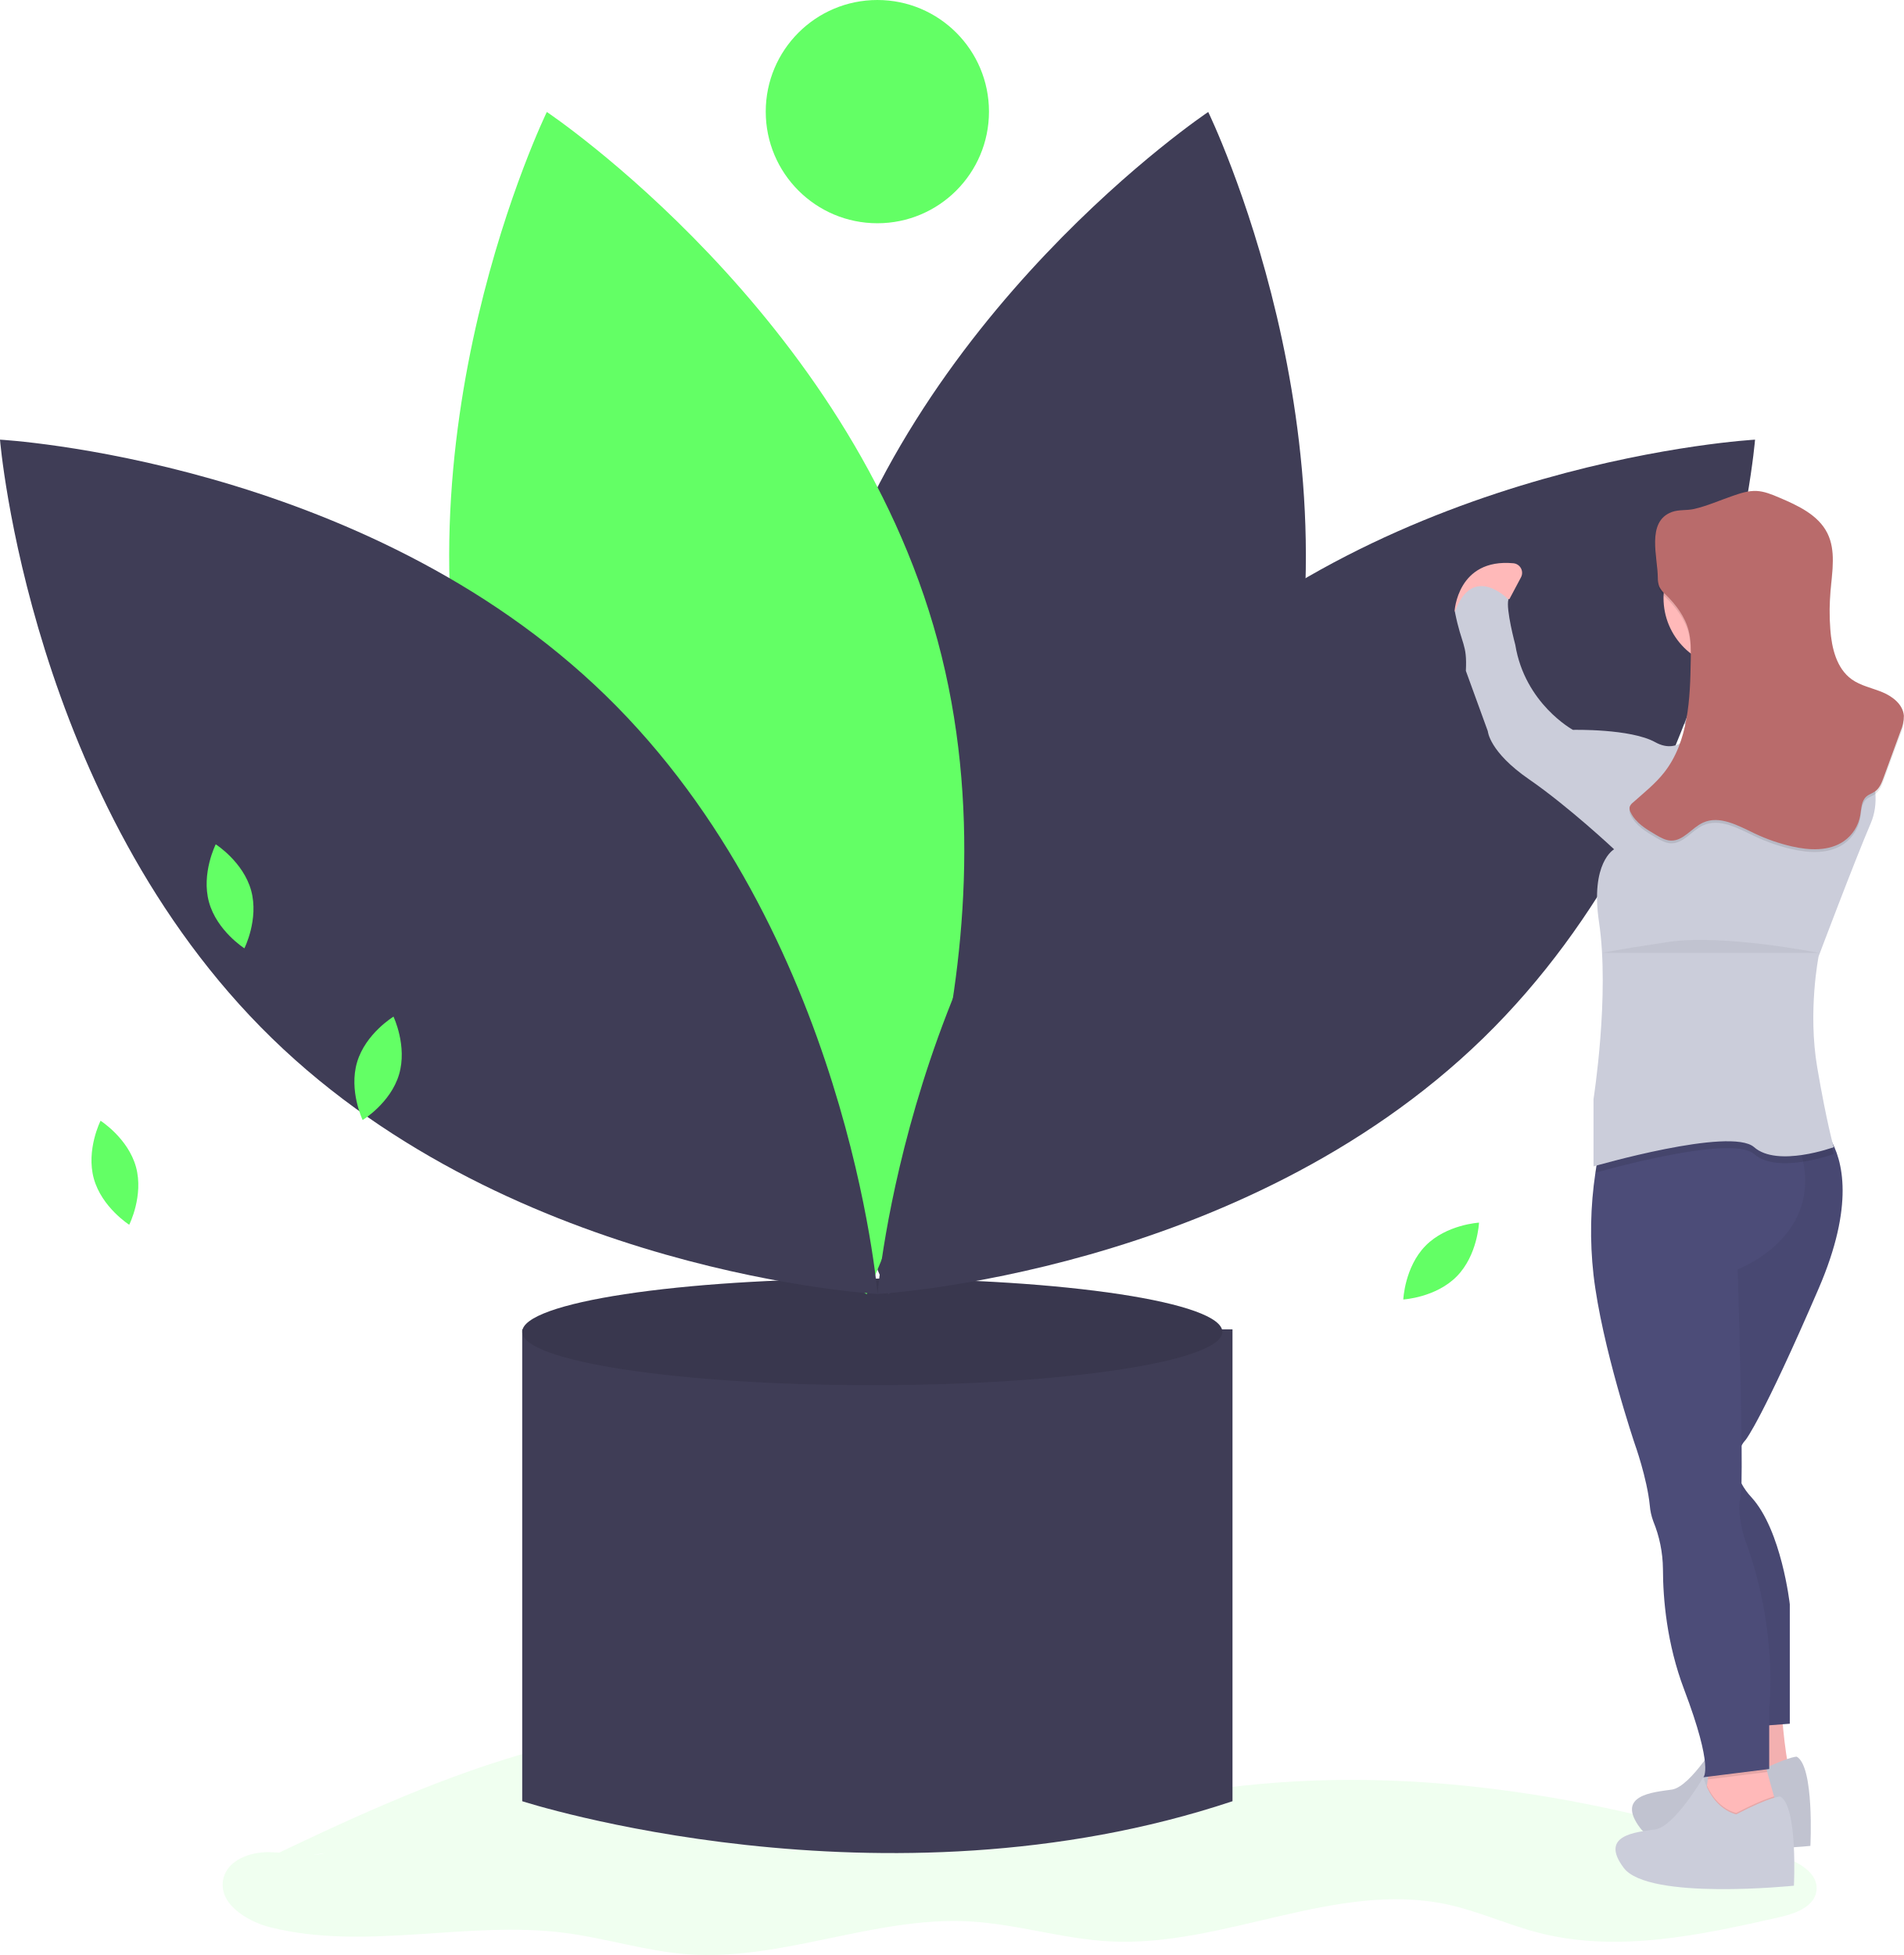
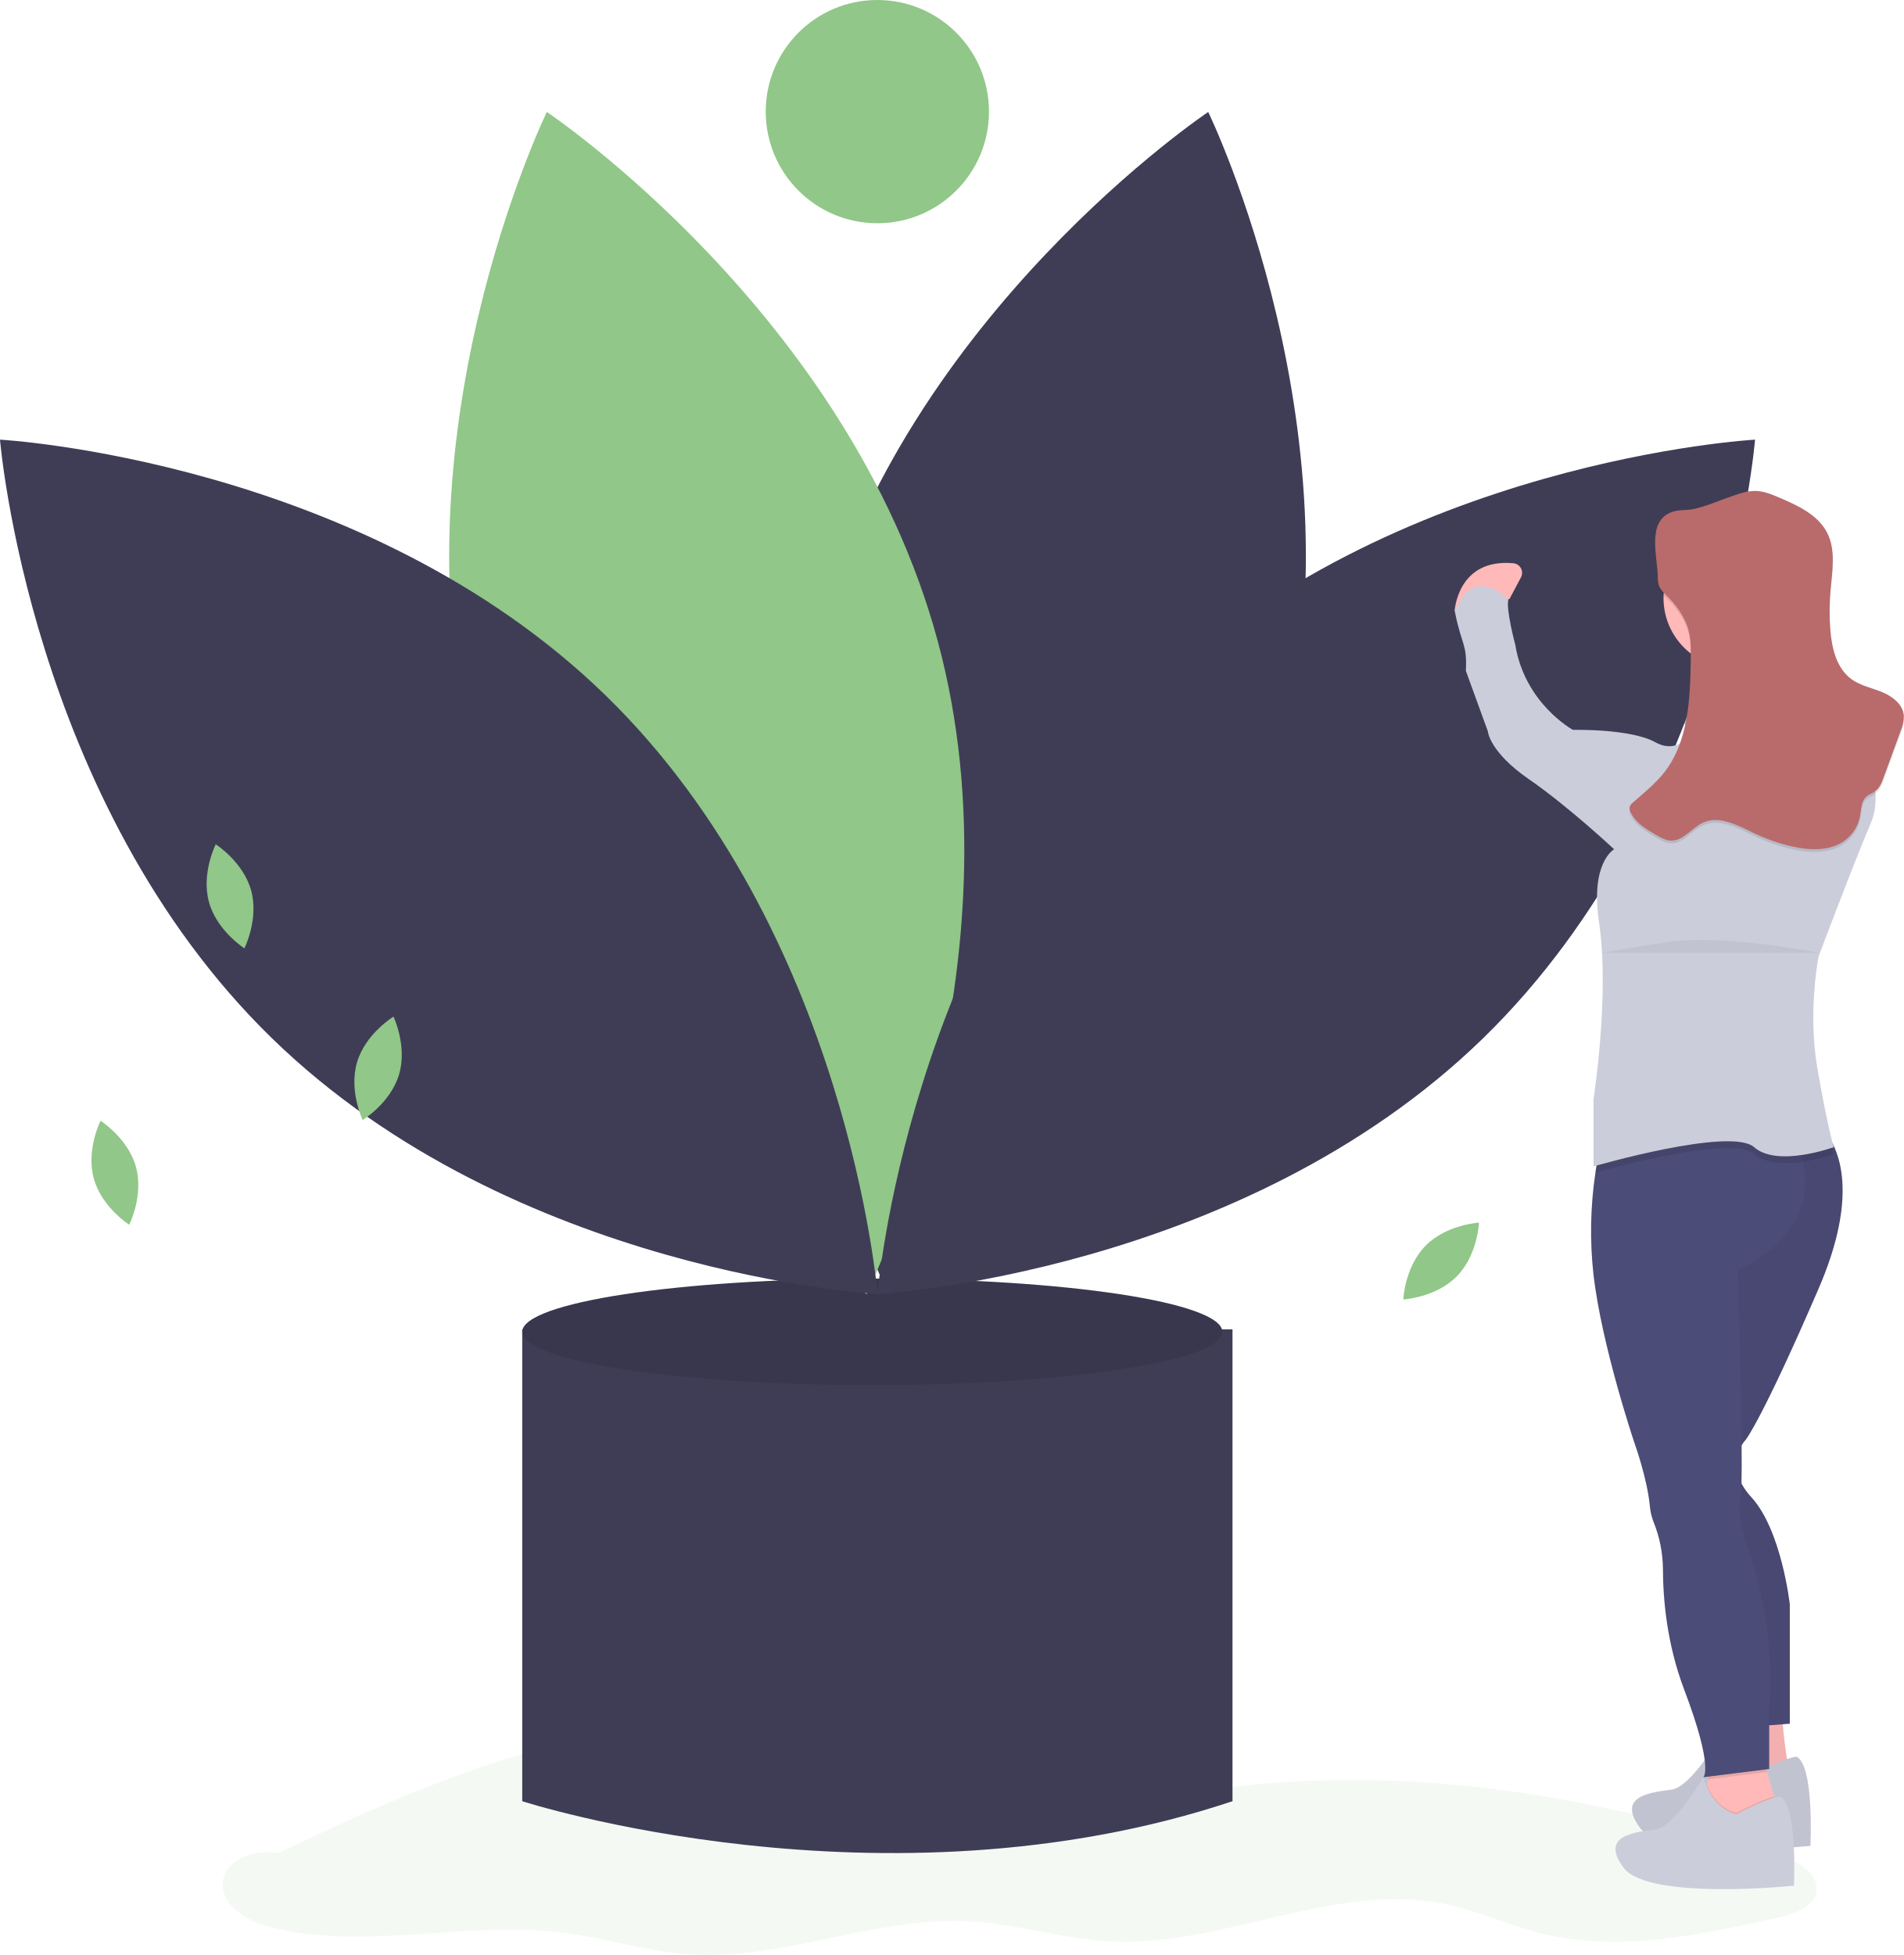
- <svg xmlns="http://www.w3.org/2000/svg" id="b4a83183-0e56-418f-b042-c525b5329012" data-name="Layer 1" width="826.557" height="848.661" viewBox="0 0 826.557 848.661">
+ <svg xmlns="http://www.w3.org/2000/svg" data-name="Layer 1" width="826.557" height="848.661" viewBox="0 0 826.557 848.661">
  <path d="M863.628,259.673s-15.493,8.938-10.726,21.452c0,0,16.089,4.767,22.644,16.685s57.206,54.822,57.206,54.822l36.945-18.473s-12.852-17.157-53.502-29.137c0,0-23.964-25.685-32.307-30.452S863.628,259.673,863.628,259.673Z" transform="translate(-186.7215 -25.66941)" fill="#cbcdda" />
  <path d="M863.628,259.673s-15.493,8.938-10.726,21.452c0,0,16.089,4.767,22.644,16.685s57.206,54.822,57.206,54.822l36.945-18.473s-12.852-17.157-53.502-29.137c0,0-23.964-25.685-32.307-30.452S863.628,259.673,863.628,259.673Z" transform="translate(-186.7215 -25.66941)" opacity="0.05" />
-   <path d="M327.975,830.099c-7.955,1.966-16.277-.329-24.47-.426s-17.753,3.346-19.761,11.291c-2.697,10.671,9.777,18.715,20.457,21.374,41.453,10.317,85.334-3.074,127.701,2.388,17.854,2.302,35.216,7.934,53.167,9.277,41.088,3.074,81.233-16.466,122.377-14.264,20.613,1.103,40.648,7.65,61.263,8.7,49.325,2.513,97.987-26.444,146.274-16.068,13.635,2.93,26.436,8.903,39.947,12.362,34.156,8.746,70.114.951,104.498-6.849,6.828-1.549,15.058-4.563,15.9-11.513.928-7.669-7.878-12.479-15.204-14.929-80.114-26.793-165.887-40.987-249.45-28.604-19.016,2.818-37.978,7.006-57.2,6.729-42.544-.612-81.639-22.805-123.406-30.923-79.142-15.382-158.271,20.505-230.924,55.456" transform="translate(-186.7215 -25.66941)" fill="#63ff65" opacity="0.1" />
+   <path d="M327.975,830.099c-7.955,1.966-16.277-.329-24.47-.426s-17.753,3.346-19.761,11.291c-2.697,10.671,9.777,18.715,20.457,21.374,41.453,10.317,85.334-3.074,127.701,2.388,17.854,2.302,35.216,7.934,53.167,9.277,41.088,3.074,81.233-16.466,122.377-14.264,20.613,1.103,40.648,7.65,61.263,8.7,49.325,2.513,97.987-26.444,146.274-16.068,13.635,2.93,26.436,8.903,39.947,12.362,34.156,8.746,70.114.951,104.498-6.849,6.828-1.549,15.058-4.563,15.9-11.513.928-7.669-7.878-12.479-15.204-14.929-80.114-26.793-165.887-40.987-249.45-28.604-19.016,2.818-37.978,7.006-57.2,6.729-42.544-.612-81.639-22.805-123.406-30.923-79.142-15.382-158.271,20.505-230.924,55.456" transform="translate(-186.7215 -25.66941)" fill="#91c788" opacity="0.1" />
  <path d="M437.666,602.735h-24.228v204.836s156.38,50.658,308.356,0V602.735Z" transform="translate(-186.7215 -25.66941)" fill="#3f3d56" />
  <ellipse cx="378.692" cy="578.167" rx="151.975" ry="23.127" fill="#3f3d56" />
  <ellipse cx="378.692" cy="578.167" rx="151.975" ry="23.127" opacity="0.1" />
  <path d="M742.075,358.002C703.736,499.724,572.419,587.496,572.419,587.496s-69.159-142.005-30.82-283.726S711.254,74.276,711.254,74.276,780.413,216.281,742.075,358.002Z" transform="translate(-186.7215 -25.66941)" fill="#3f3d56" />
-   <path d="M393.302,358.002C431.641,499.724,562.958,587.496,562.958,587.496s69.159-142.005,30.82-283.726S424.123,74.276,424.123,74.276,354.964,216.281,393.302,358.002Z" transform="translate(-186.7215 -25.66941)" fill="#63ff65" />
+   <path d="M393.302,358.002C431.641,499.724,562.958,587.496,562.958,587.496s69.159-142.005,30.82-283.726S424.123,74.276,424.123,74.276,354.964,216.281,393.302,358.002Z" transform="translate(-186.7215 -25.66941)" fill="#91c788" />
  <path d="M449.638,327.545C554.839,429.954,567.688,587.38,567.688,587.38S409.973,578.769,304.772,476.36,186.721,216.524,186.721,216.524,344.437,225.136,449.638,327.545Z" transform="translate(-186.7215 -25.66941)" fill="#3f3d56" />
  <path d="M685.739,327.545C580.538,429.954,567.688,587.38,567.688,587.38S725.404,578.769,830.605,476.36,948.655,216.524,948.655,216.524,790.94,225.136,685.739,327.545Z" transform="translate(-186.7215 -25.66941)" fill="#3f3d56" />
-   <circle cx="380.894" cy="48.456" r="48.456" fill="#63ff65" />
-   <path d="M277.449,417.28c3.436,12.467,15.373,20.052,15.373,20.052s6.366-12.629,2.931-25.096-15.373-20.052-15.373-20.052S274.013,404.813,277.449,417.28Z" transform="translate(-186.7215 -25.66941)" fill="#63ff65" />
-   <path d="M341.758,486.713c-3.698,12.392,2.4,25.152,2.4,25.152s12.094-7.331,15.793-19.723-2.4-25.152-2.4-25.152S345.457,474.321,341.758,486.713Z" transform="translate(-186.7215 -25.66941)" fill="#63ff65" />
-   <path d="M805.618,566.429c-9.077,9.211-9.674,23.341-9.674,23.341s14.12-.804,23.197-10.016,9.674-23.341,9.674-23.341S814.695,557.217,805.618,566.429Z" transform="translate(-186.7215 -25.66941)" fill="#63ff65" />
+   <circle cx="380.894" cy="48.456" r="48.456" fill="#91c788" />
+   <path d="M277.449,417.28c3.436,12.467,15.373,20.052,15.373,20.052s6.366-12.629,2.931-25.096-15.373-20.052-15.373-20.052S274.013,404.813,277.449,417.28Z" transform="translate(-186.7215 -25.66941)" fill="#91c788" />
+   <path d="M341.758,486.713c-3.698,12.392,2.4,25.152,2.4,25.152s12.094-7.331,15.793-19.723-2.4-25.152-2.4-25.152S345.457,474.321,341.758,486.713Z" transform="translate(-186.7215 -25.66941)" fill="#91c788" />
+   <path d="M805.618,566.429c-9.077,9.211-9.674,23.341-9.674,23.341s14.12-.804,23.197-10.016,9.674-23.341,9.674-23.341S814.695,557.217,805.618,566.429Z" transform="translate(-186.7215 -25.66941)" fill="#91c788" />
  <path d="M960.163,767.971s1.788,26.219,4.767,29.199-26.815,4.767-26.815,4.767l4.171-33.966Z" transform="translate(-186.7215 -25.66941)" fill="#ffb9b9" />
  <path d="M960.163,767.971s1.788,26.219,4.767,29.199-26.815,4.767-26.815,4.767l4.171-33.966Z" transform="translate(-186.7215 -25.66941)" opacity="0.05" />
  <path d="M966.718,788.231s-4.171,0-19.069,7.747c0,0-10.13-1.788-14.301-16.089,0,0-12.514,21.452-20.856,22.644S888.06,804.917,898.786,819.218s73.891,7.747,73.891,7.747S974.465,792.403,966.718,788.231Z" transform="translate(-186.7215 -25.66941)" fill="#cbcdda" />
  <path d="M966.718,788.231s-4.171,0-19.069,7.747c0,0-10.13-1.788-14.301-16.089,0,0-12.514,21.452-20.856,22.644S888.06,804.917,898.786,819.218s73.891,7.747,73.891,7.747S974.465,792.403,966.718,788.231Z" transform="translate(-186.7215 -25.66941)" opacity="0.05" />
  <path d="M957.78,808.492l-4.171,11.322-27.411-7.747,1.561-11.239.375-2.711,1.043-7.502s23.24-5.959,23.24-2.979a46.231,46.231,0,0,0,1.526,7.258c.953,3.665,2.151,7.842,2.956,10.589C957.422,807.3,957.78,808.492,957.78,808.492Z" transform="translate(-186.7215 -25.66941)" fill="#ffb9b9" />
  <path d="M942.823,653.083c-1.877,3.176-4.004,9.135-.054,16.584a28.874,28.874,0,0,0,4.284,5.941c13.11,14.301,16.685,46.48,16.685,46.48V773.93l-8.938.685-14.301,1.102-21.452-88.192s-12.514-64.357-6.555-75.679,11.322-82.233,11.322-82.233l4.946-5.125,11.739-12.156h33.966a22.841,22.841,0,0,1,6.609,7.389c5.703,9.439,10.821,29.068-4.821,65.31-24.432,56.61-31.582,65.548-31.582,65.548A13.73,13.73,0,0,0,942.823,653.083Z" transform="translate(-186.7215 -25.66941)" fill="#4c4c78" />
  <path d="M942.823,653.083c-1.877,3.176-4.004,9.135-.054,16.584a28.874,28.874,0,0,0,4.284,5.941c13.11,14.301,16.685,46.48,16.685,46.48V773.93l-8.938.685-14.301,1.102-21.452-88.192s-12.514-64.357-6.555-75.679,11.322-82.233,11.322-82.233l4.946-5.125,11.739-12.156h33.966a22.841,22.841,0,0,1,6.609,7.389c5.703,9.439,10.821,29.068-4.821,65.31-24.432,56.61-31.582,65.548-31.582,65.548A13.73,13.73,0,0,0,942.823,653.083Z" transform="translate(-186.7215 -25.66941)" opacity="0.05" />
  <path d="M953.942,794.894l-25.808,3.224,1.043-7.502s23.24-5.959,23.24-2.979A46.231,46.231,0,0,0,953.942,794.894Z" transform="translate(-186.7215 -25.66941)" opacity="0.1" />
  <path d="M941.095,576.689s1.484,46.909,1.728,76.394c.054,6.668.048,12.448-.054,16.584a36.738,36.738,0,0,1-.483,6.537c-1.788,5.363,1.788,17.281,1.788,17.281,14.897,39.329,10.726,73.891,10.726,73.891V793.595l-28.603,3.575s4.767-3.575-8.343-38.137c-7.532-19.855-9.165-39.311-9.189-52.278a55.945,55.945,0,0,0-4.183-20.683,25.516,25.516,0,0,1-1.526-6.889c-1.192-11.918-6.555-26.815-6.555-26.815s-14.301-42.309-17.877-73.295a170.673,170.673,0,0,1,.828-44.329,110.625,110.625,0,0,1,2.151-11.09s58.255-36.659,80.249-11.322a28.691,28.691,0,0,1,4.964,8.343,55.061,55.061,0,0,1,2.813,9.284C976.378,563.585,941.095,576.689,941.095,576.689Z" transform="translate(-186.7215 -25.66941)" fill="#4c4c78" />
  <circle cx="752.585" cy="259.627" r="30.391" fill="#ffb9b9" />
  <path d="M922.622,304.365s12.514,35.158,0,53.63,39.925,12.514,39.925,12.514l20.26-24.432s-23.836,0-25.028-41.713S922.622,304.365,922.622,304.365Z" transform="translate(-186.7215 -25.66941)" fill="#ffb9b9" />
  <path d="M982.807,526.634a78.203,78.203,0,0,1-13.277,3.325c-7.419,1.144-16.173,1.186-21.285-3.325-3.033-2.676-10.506-3.003-19.486-2.145-18.914,1.812-44.513,8.867-49.406,10.255a110.625,110.625,0,0,1,2.151-11.09s58.255-36.659,80.249-11.322h12.71a22.841,22.841,0,0,1,6.609,7.389C982.17,524.465,982.807,526.634,982.807,526.634Z" transform="translate(-186.7215 -25.66941)" opacity="0.1" />
  <path d="M957.78,808.492l-4.171,11.322-27.411-7.747,1.561-11.239c4.708,10.416,12.74,11.834,12.74,11.834,8.664-4.505,13.7-6.388,16.399-7.181C957.422,807.3,957.78,808.492,957.78,808.492Z" transform="translate(-186.7215 -25.66941)" opacity="0.1" />
  <path d="M959.567,805.512s-4.171,0-19.069,7.747c0,0-10.13-1.788-14.301-16.089,0,0-12.514,21.452-20.856,22.644s-24.432,2.384-13.706,16.685,73.891,7.747,73.891,7.747S967.314,809.684,959.567,805.512Z" transform="translate(-186.7215 -25.66941)" fill="#cbcdda" />
  <path d="M818.194,291.117s1.163-23.209,25.554-20.937a4.17,4.17,0,0,1,3.29,6.105l-5.001,9.413Z" transform="translate(-186.7215 -25.66941)" fill="#ffb9b9" />
  <path d="M958.971,353.228s-29.199-4.767-36.945-10.726c0,0-5.959,11.322-16.685,5.363s-35.754-5.363-35.754-5.363-20.856-11.322-25.028-36.945c0,0-4.171-15.493-2.979-19.665,0,0-15.493-16.089-23.24,5.363,2.979,14.897,5.363,13.706,4.767,25.623l9.534,26.219s.596,8.938,17.877,20.856,36.945,30.391,36.945,30.391-10.428,5.661-6.555,31.582c4.734,31.683-2.384,76.87-2.384,76.87v29.199s59.589-17.281,69.72-8.343,34.562,0,34.562,0-2.979-10.13-7.151-34.562.596-48.267.596-48.267,15.493-41.117,22.644-57.802-5.363-39.329-17.877-47.672-17.175-3.334-17.175-3.334S985.787,347.865,958.971,353.228Z" transform="translate(-186.7215 -25.66941)" fill="#cbcdda" />
  <path d="M906.44,277.864a10.536,10.536,0,0,0,.618,3.64,11.479,11.479,0,0,0,2.795,3.472c4.462,4.361,8.377,9.543,9.948,15.582,1.063,4.088,1.006,8.373.942,12.597-.259,17.11-.976,35.577-11.544,49.036-3.884,4.946-8.876,8.88-13.57,13.065a4.093,4.093,0,0,0-1.426,1.909,3.573,3.573,0,0,0,.442,2.358c2.178,4.529,6.77,7.307,11.118,9.828,1.987,1.152,4.081,2.336,6.377,2.41,5.418.175,8.999-5.548,13.93-7.799,7.178-3.277,15.234,1.284,22.359,4.676A78.792,78.792,0,0,0,964.57,394.27c7.627,1.759,16.25,2.192,22.671-2.284a17.313,17.313,0,0,0,7.062-11.051c.516-2.912.436-6.292,2.64-8.263,1.135-1.016,2.685-1.437,3.914-2.338,1.906-1.396,2.813-3.746,3.624-5.965l7.34-20.07a16.494,16.494,0,0,0,1.435-6.741c-.352-4.832-4.809-8.341-9.284-10.199s-9.424-2.774-13.359-5.601c-6.654-4.781-8.708-13.709-9.306-21.881a105.34,105.34,0,0,1,.12-16.854c.727-8.313,2.352-17.165-1.346-24.646-3.95-7.99-12.81-12.069-21.015-15.55-3.151-1.337-6.386-2.693-9.805-2.844-3.618-.16-7.142,1.043-10.563,2.229-5.437,1.885-10.954,4.327-16.567,5.606-3.153.718-6.609.181-9.65,1.321C901.307,253.329,906.44,268.868,906.44,277.864Z" transform="translate(-186.7215 -25.66941)" opacity="0.1" />
  <path d="M906.44,276.673a10.536,10.536,0,0,0,.618,3.64,11.479,11.479,0,0,0,2.795,3.472c4.462,4.361,8.377,9.543,9.948,15.582,1.063,4.088,1.006,8.373.942,12.597-.259,17.11-.976,35.577-11.544,49.036-3.884,4.946-8.876,8.88-13.57,13.065a4.093,4.093,0,0,0-1.426,1.909,3.573,3.573,0,0,0,.442,2.358c2.178,4.529,6.77,7.307,11.118,9.828,1.987,1.152,4.081,2.336,6.377,2.41,5.418.175,8.999-5.548,13.93-7.799,7.178-3.277,15.234,1.284,22.359,4.676A78.792,78.792,0,0,0,964.57,393.078c7.627,1.759,16.25,2.192,22.671-2.284a17.313,17.313,0,0,0,7.062-11.051c.516-2.912.436-6.292,2.64-8.263,1.135-1.016,2.685-1.437,3.914-2.338,1.906-1.396,2.813-3.746,3.624-5.965l7.34-20.07a16.494,16.494,0,0,0,1.435-6.741c-.352-4.832-4.809-8.341-9.284-10.199s-9.424-2.774-13.359-5.601c-6.654-4.781-8.708-13.709-9.306-21.881a105.34,105.34,0,0,1,.12-16.854c.727-8.313,2.352-17.165-1.346-24.646-3.95-7.99-12.81-12.069-21.015-15.55-3.151-1.337-6.386-2.693-9.805-2.844-3.618-.16-7.142,1.043-10.563,2.229-5.437,1.885-10.954,4.327-16.567,5.606-3.153.718-6.609.181-9.65,1.321C901.307,252.138,906.44,267.676,906.44,276.673Z" transform="translate(-186.7215 -25.66941)" fill="#b96b6b" />
  <path d="M882.412,439.295s4.754-1.152,28.59-4.727,65.548,4.767,65.548,4.767" transform="translate(-186.7215 -25.66941)" opacity="0.05" />
-   <path d="M227.449,537.28c3.436,12.467,15.373,20.052,15.373,20.052s6.366-12.629,2.931-25.096-15.373-20.052-15.373-20.052S224.013,524.813,227.449,537.28Z" transform="translate(-186.7215 -25.66941)" fill="#63ff65" />
+   <path d="M227.449,537.28c3.436,12.467,15.373,20.052,15.373,20.052s6.366-12.629,2.931-25.096-15.373-20.052-15.373-20.052S224.013,524.813,227.449,537.28Z" transform="translate(-186.7215 -25.66941)" fill="#91c788" />
</svg>
